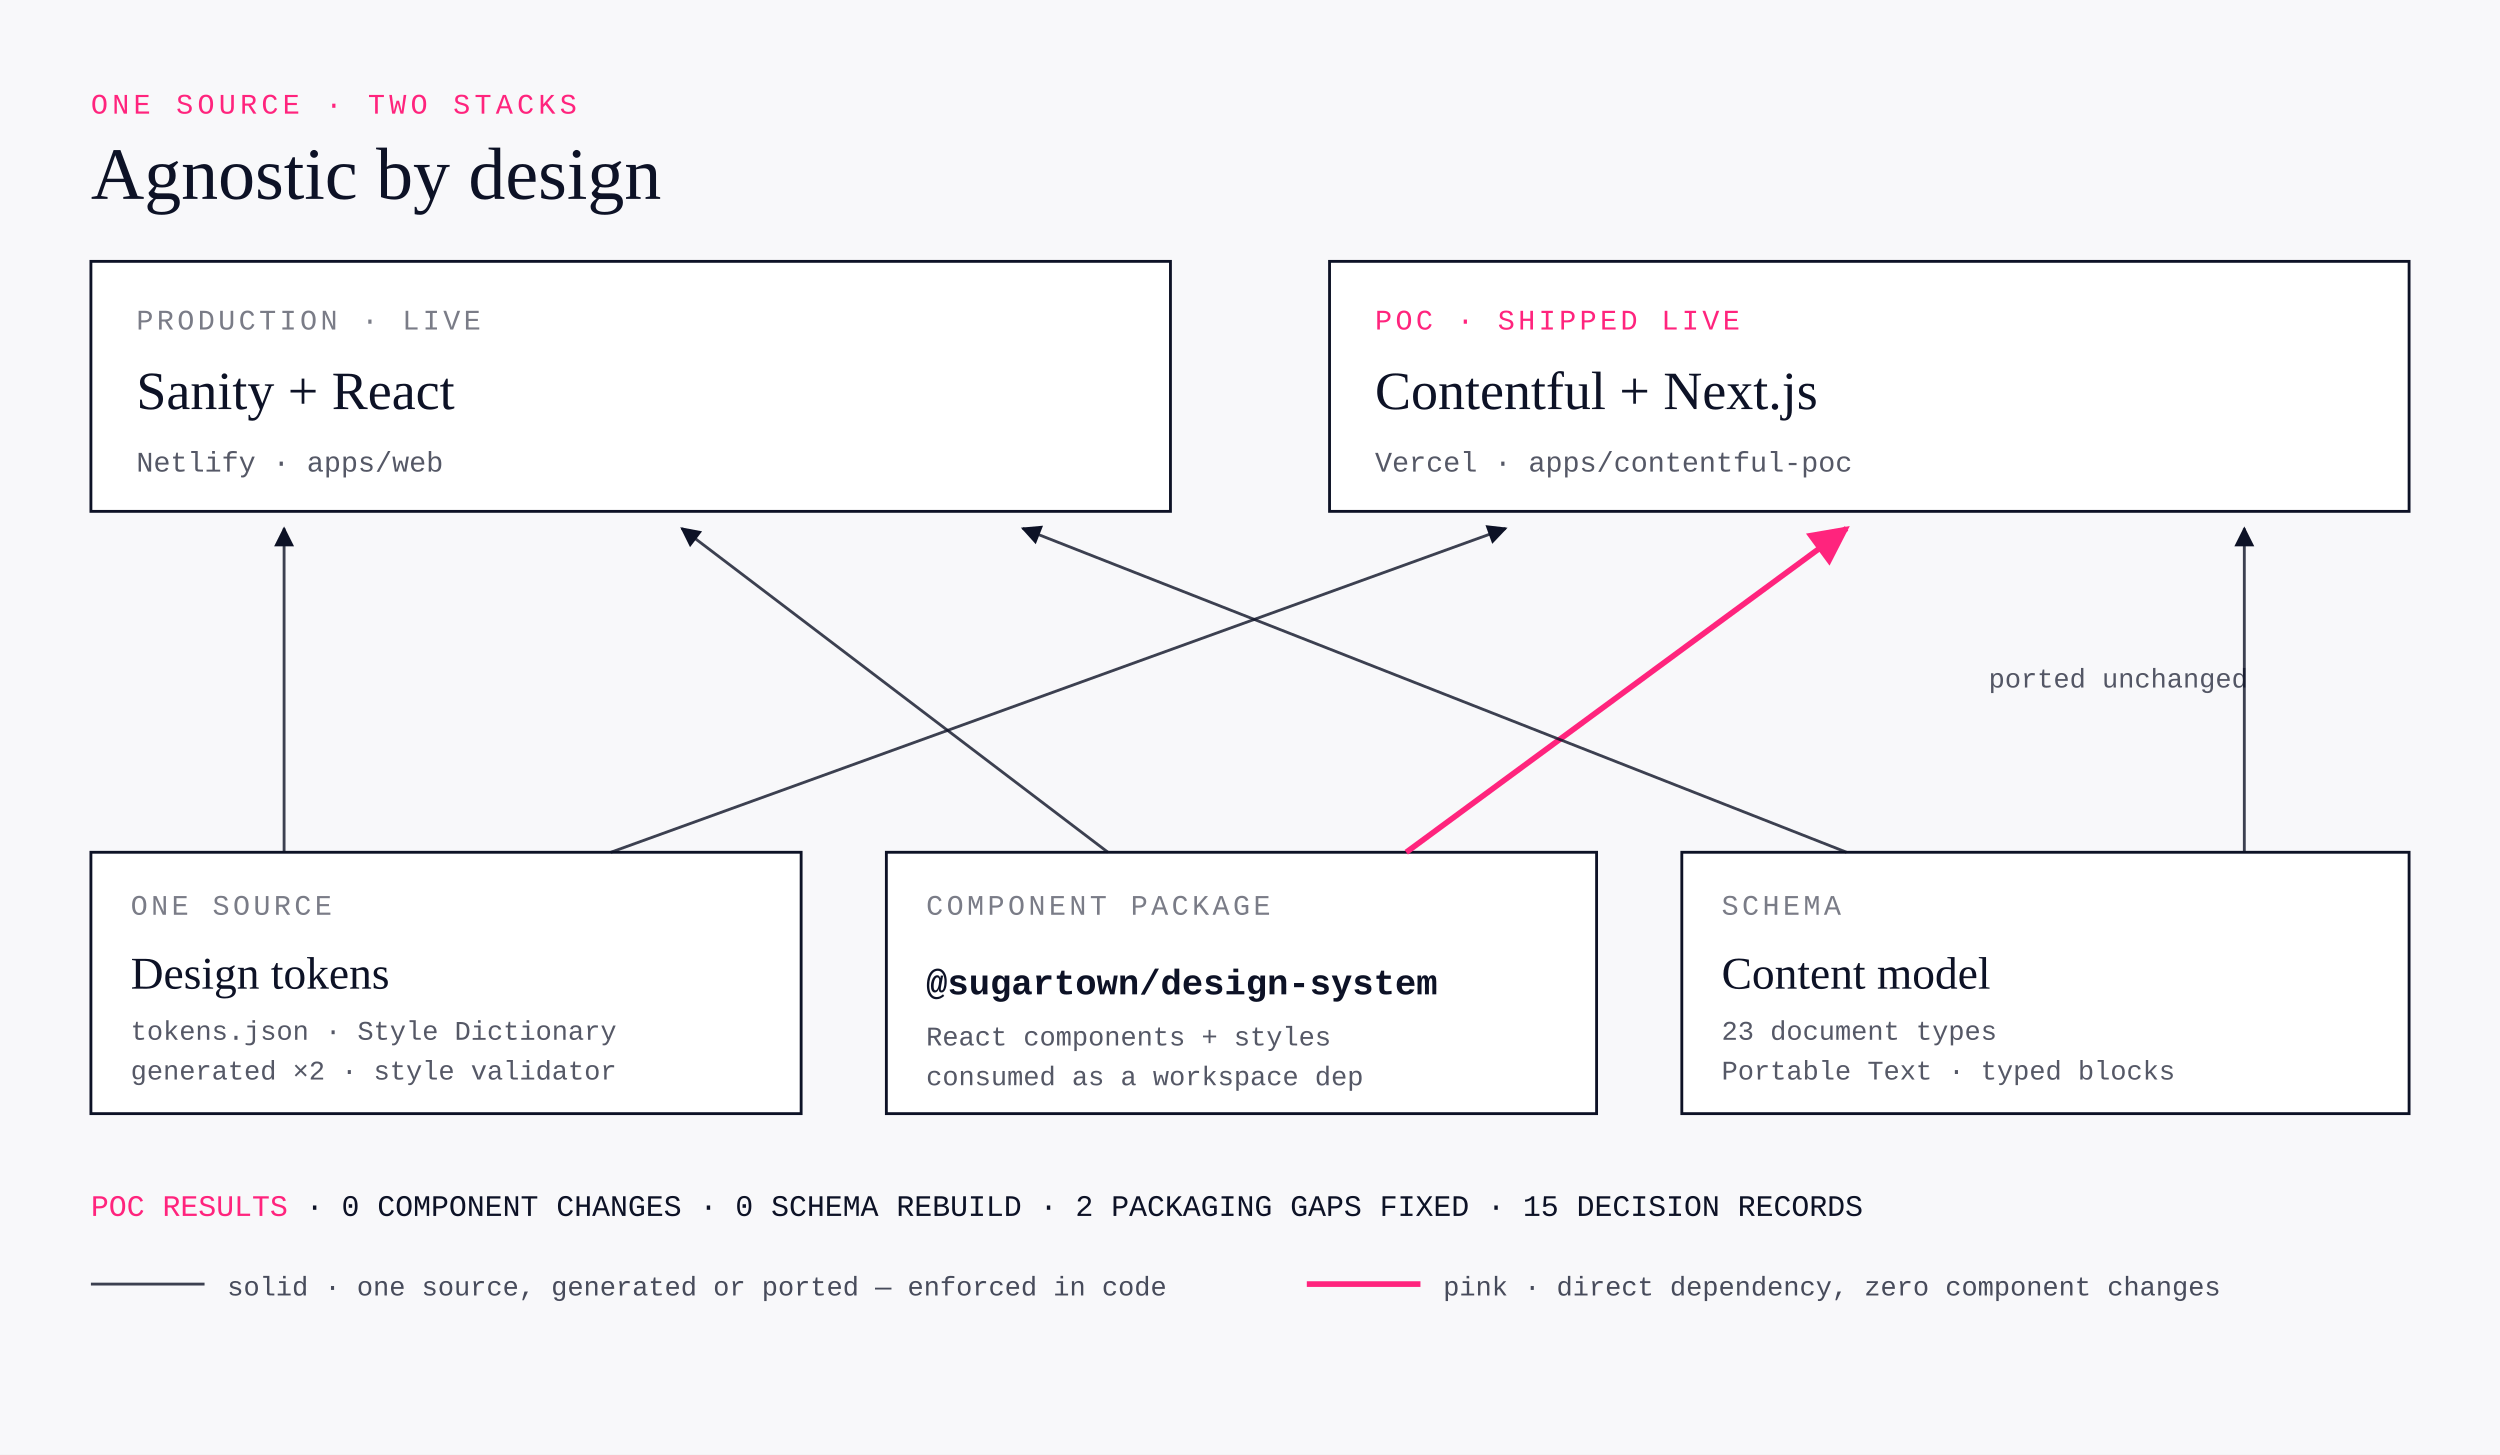
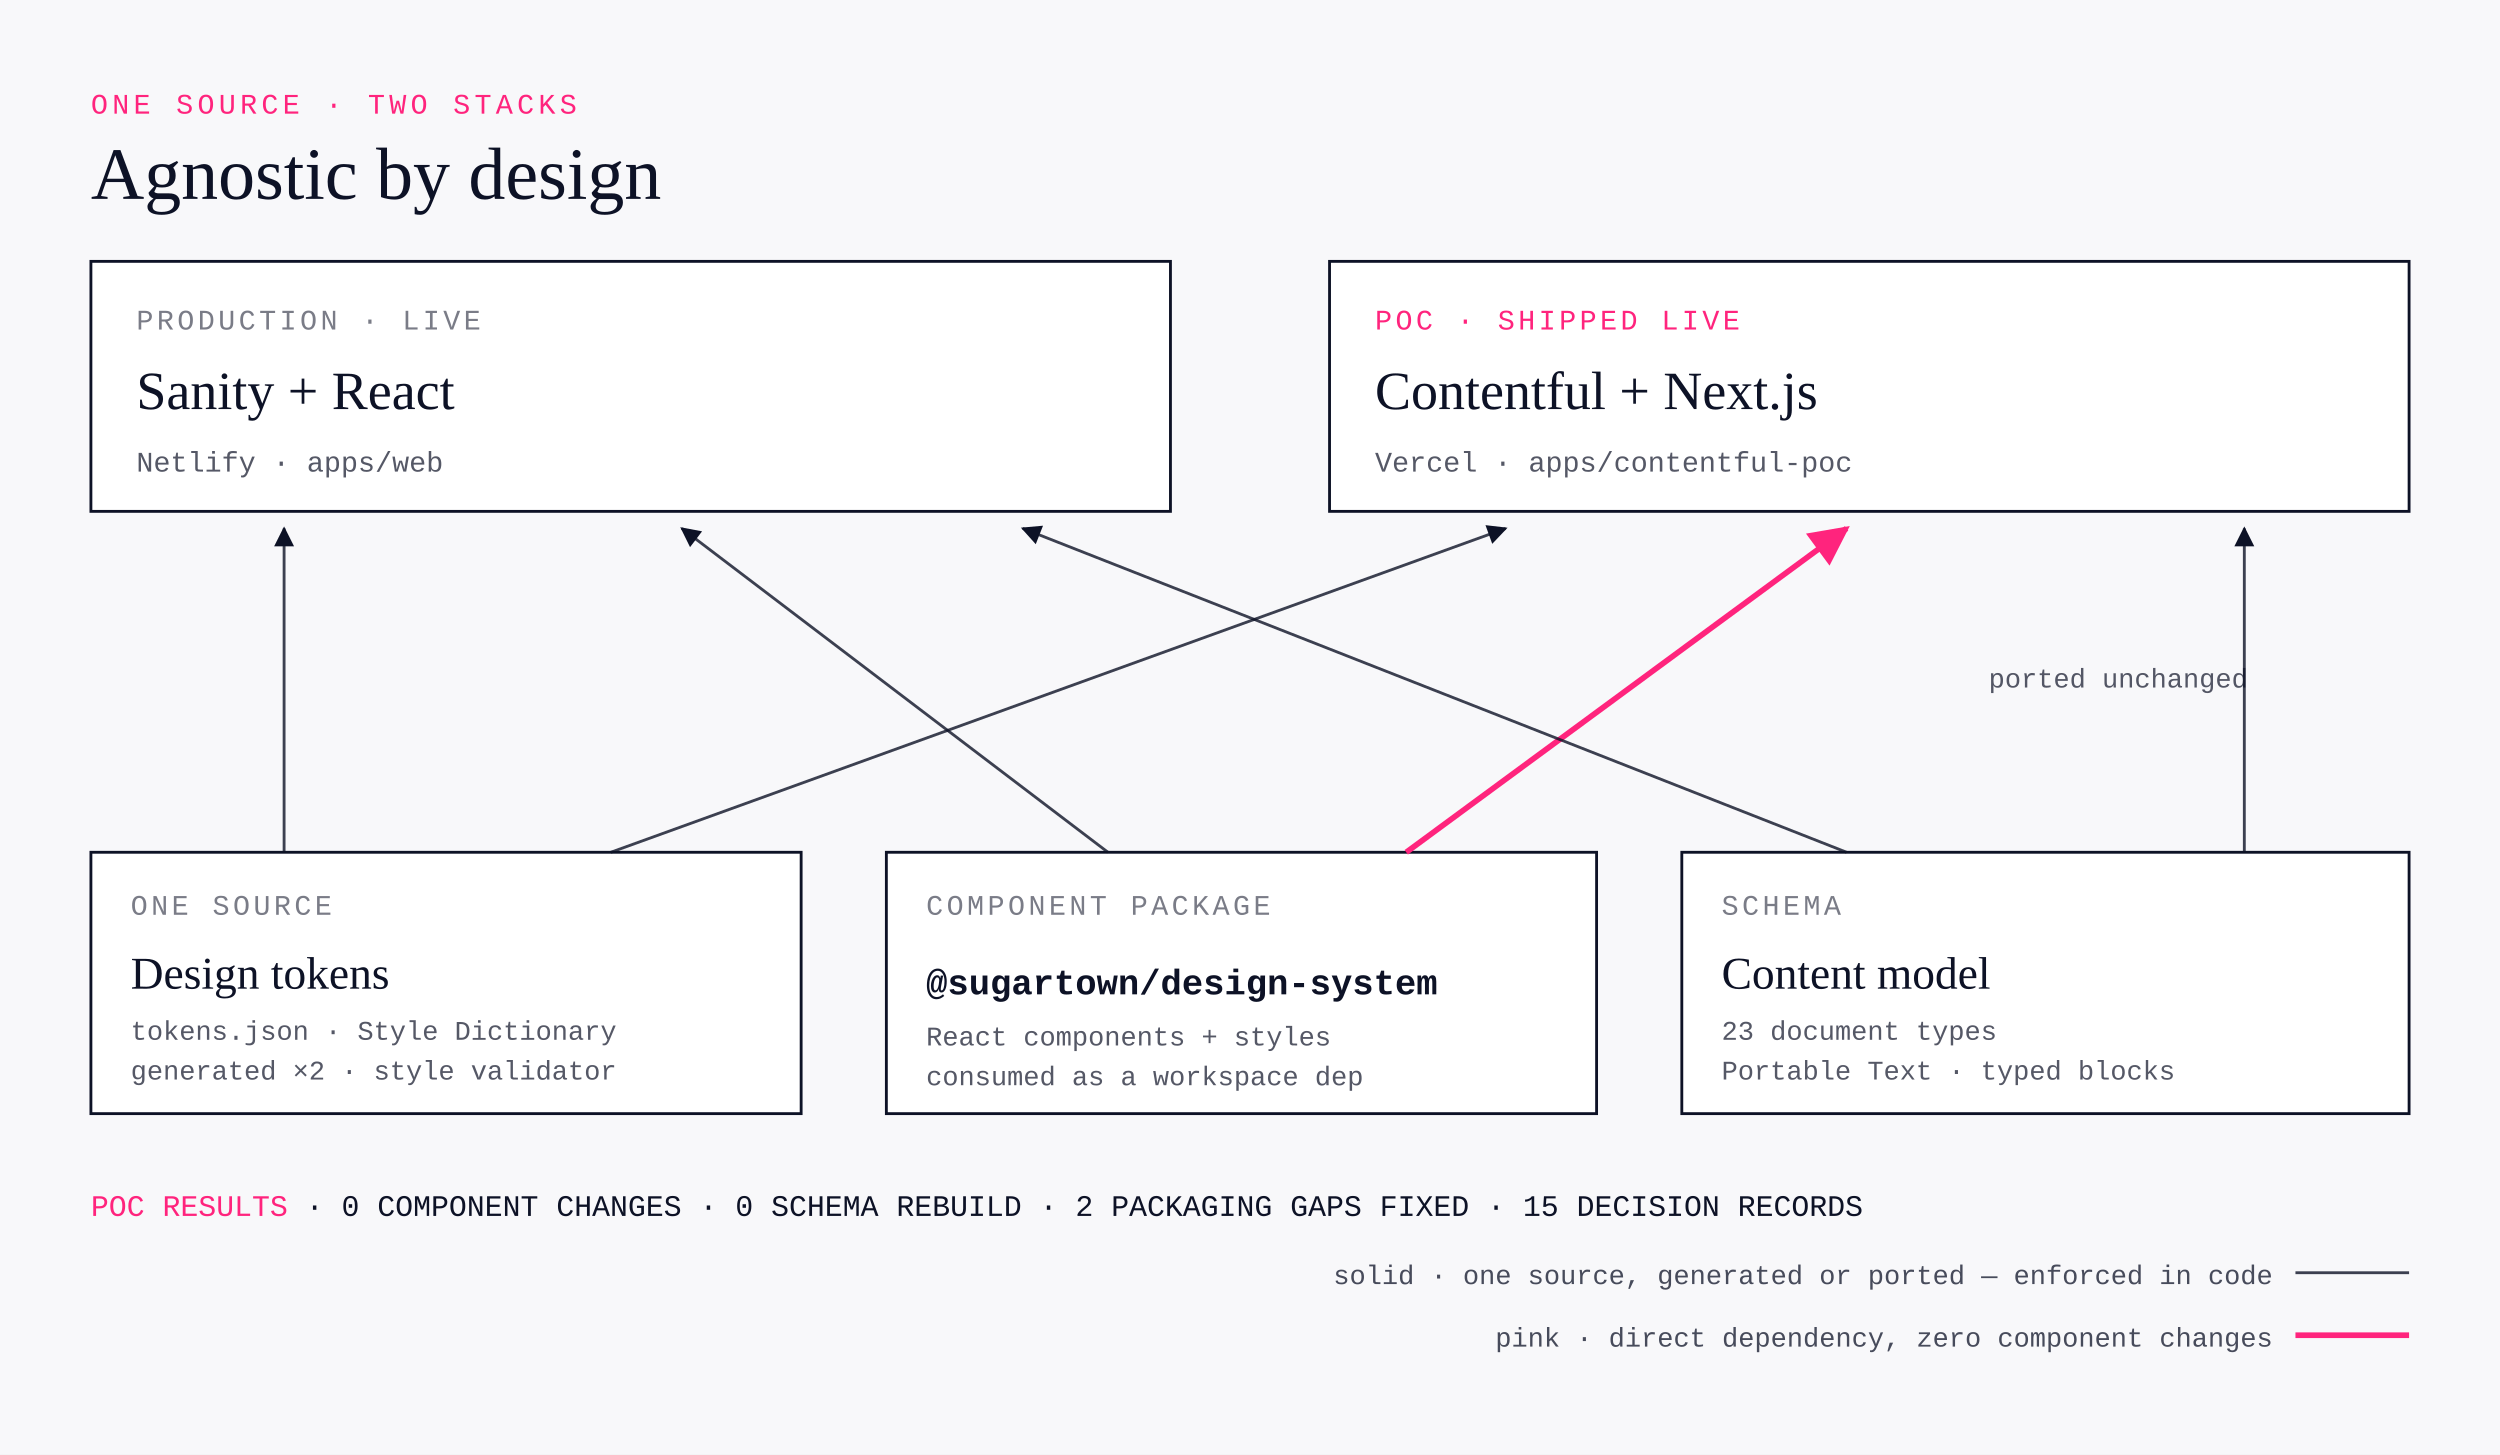
<svg xmlns="http://www.w3.org/2000/svg" width="880" height="512" viewBox="0 0 880 512" font-family="'Courier Prime','Courier New',monospace">
  <defs>
    <marker id="mInk" viewBox="0 0 10 10" refX="9" refY="5" markerWidth="7" markerHeight="7" orient="auto-start-reverse">
      <path d="M0,0 L10,5 L0,10 z" fill="#0d1226" />
    </marker>
    <marker id="mPink" viewBox="0 0 10 10" refX="9" refY="5" markerWidth="7" markerHeight="7" orient="auto-start-reverse">
      <path d="M0,0 L10,5 L0,10 z" fill="#ff247d" />
    </marker>
  </defs>
  <rect width="880" height="512" fill="#f8f8fa" />
  <text x="32" y="40" font-size="10" letter-spacing="1.5" fill="#ff247d">ONE SOURCE · TWO STACKS</text>
  <text x="32" y="70" font-size="26" font-family="'EB Garamond',Georgia,'Times New Roman',serif" fill="#0d1226">Agnostic by design</text>
  <rect x="32" y="92" width="380" height="88" fill="#ffffff" stroke="#0d1226" />
  <text x="48" y="116" font-size="10" letter-spacing="1.2" fill="#0d1226" fill-opacity="0.55">PRODUCTION · LIVE</text>
  <text x="48" y="144" font-size="19" font-family="'EB Garamond',Georgia,'Times New Roman',serif" fill="#0d1226">Sanity + React</text>
  <text x="48" y="166" font-size="10" fill="#0d1226" fill-opacity="0.7">Netlify · apps/web</text>
  <rect x="468" y="92" width="380" height="88" fill="#ffffff" stroke="#0d1226" />
  <text x="484" y="116" font-size="10" letter-spacing="1.2" fill="#ff247d">POC · SHIPPED LIVE</text>
  <text x="484" y="144" font-size="19" font-family="'EB Garamond',Georgia,'Times New Roman',serif" fill="#0d1226">Contentful + Next.js</text>
  <text x="484" y="166" font-size="10" fill="#0d1226" fill-opacity="0.7">Vercel · apps/contentful-poc</text>
  <rect x="32" y="300" width="250" height="92" fill="#ffffff" stroke="#0d1226" />
  <text x="46" y="322" font-size="10" letter-spacing="1.2" fill="#0d1226" fill-opacity="0.55">ONE SOURCE</text>
  <text x="46" y="348" font-size="16" font-family="'EB Garamond',Georgia,'Times New Roman',serif" fill="#0d1226">Design tokens</text>
  <text x="46" y="366" font-size="9.5" fill="#0d1226" fill-opacity="0.7">tokens.json · Style Dictionary</text>
  <text x="46" y="380" font-size="9.5" fill="#0d1226" fill-opacity="0.7">generated ×2 · style validator</text>
  <rect x="312" y="300" width="250" height="92" fill="#ffffff" stroke="#0d1226" />
  <text x="326" y="322" font-size="10" letter-spacing="1.2" fill="#0d1226" fill-opacity="0.55">COMPONENT PACKAGE</text>
  <text x="326" y="350" font-size="12.5" font-weight="bold" fill="#0d1226">@sugartown/design-system</text>
  <text x="326" y="368" font-size="9.5" fill="#0d1226" fill-opacity="0.7">React components + styles</text>
  <text x="326" y="382" font-size="9.5" fill="#0d1226" fill-opacity="0.7">consumed as a workspace dep</text>
  <rect x="592" y="300" width="256" height="92" fill="#ffffff" stroke="#0d1226" />
  <text x="606" y="322" font-size="10" letter-spacing="1.2" fill="#0d1226" fill-opacity="0.55">SCHEMA</text>
  <text x="606" y="348" font-size="16" font-family="'EB Garamond',Georgia,'Times New Roman',serif" fill="#0d1226">Content model</text>
  <text x="606" y="366" font-size="9.5" fill="#0d1226" fill-opacity="0.7">23 document types</text>
  <text x="606" y="380" font-size="9.5" fill="#0d1226" fill-opacity="0.7">Portable Text · typed blocks</text>
  <line x1="100" y1="300" x2="100" y2="186" stroke="#0d1226" stroke-opacity="0.8" marker-end="url(#mInk)" />
  <line x1="215" y1="300" x2="530" y2="186" stroke="#0d1226" stroke-opacity="0.8" marker-end="url(#mInk)" />
  <line x1="390" y1="300" x2="240" y2="186" stroke="#0d1226" stroke-opacity="0.8" marker-end="url(#mInk)" />
  <line x1="495" y1="300" x2="650" y2="186" stroke="#ff247d" stroke-width="2" marker-end="url(#mPink)" />
  <line x1="790" y1="300" x2="790" y2="186" stroke="#0d1226" stroke-opacity="0.8" marker-end="url(#mInk)" />
  <line x1="650" y1="300" x2="360" y2="186" stroke="#0d1226" stroke-opacity="0.8" marker-end="url(#mInk)" />
  <text x="700" y="242" font-size="9.5" fill="#0d1226" fill-opacity="0.7">ported unchanged</text>
  <text x="32" y="428" font-size="10.5">
    <tspan fill="#ff247d">POC RESULTS</tspan>
    <tspan fill="#0d1226"> · 0 COMPONENT CHANGES · 0 SCHEMA REBUILD · 2 PACKAGING GAPS FIXED · 15 DECISION RECORDS</tspan>
  </text>
-   <line x1="32" y1="452" x2="72" y2="452" stroke="#0d1226" stroke-opacity="0.8" />
-   <text x="80" y="456" font-size="9.5" fill="#0d1226" fill-opacity="0.75">solid · one source, generated or ported — enforced in code</text>
-   <line x1="460" y1="452" x2="500" y2="452" stroke="#ff247d" stroke-width="2" />
-   <text x="508" y="456" font-size="9.5" fill="#0d1226" fill-opacity="0.75">pink · direct dependency, zero component changes</text>
+   <line x1="808" y1="448" x2="848" y2="448" stroke="#0d1226" stroke-opacity="0.8" />
+   <text x="800" y="452" text-anchor="end" font-size="9.5" fill="#0d1226" fill-opacity="0.75">solid · one source, generated or ported — enforced in code</text>
+   <line x1="808" y1="470" x2="848" y2="470" stroke="#ff247d" stroke-width="2" />
+   <text x="800" y="474" text-anchor="end" font-size="9.5" fill="#0d1226" fill-opacity="0.75">pink · direct dependency, zero component changes</text>
</svg>
